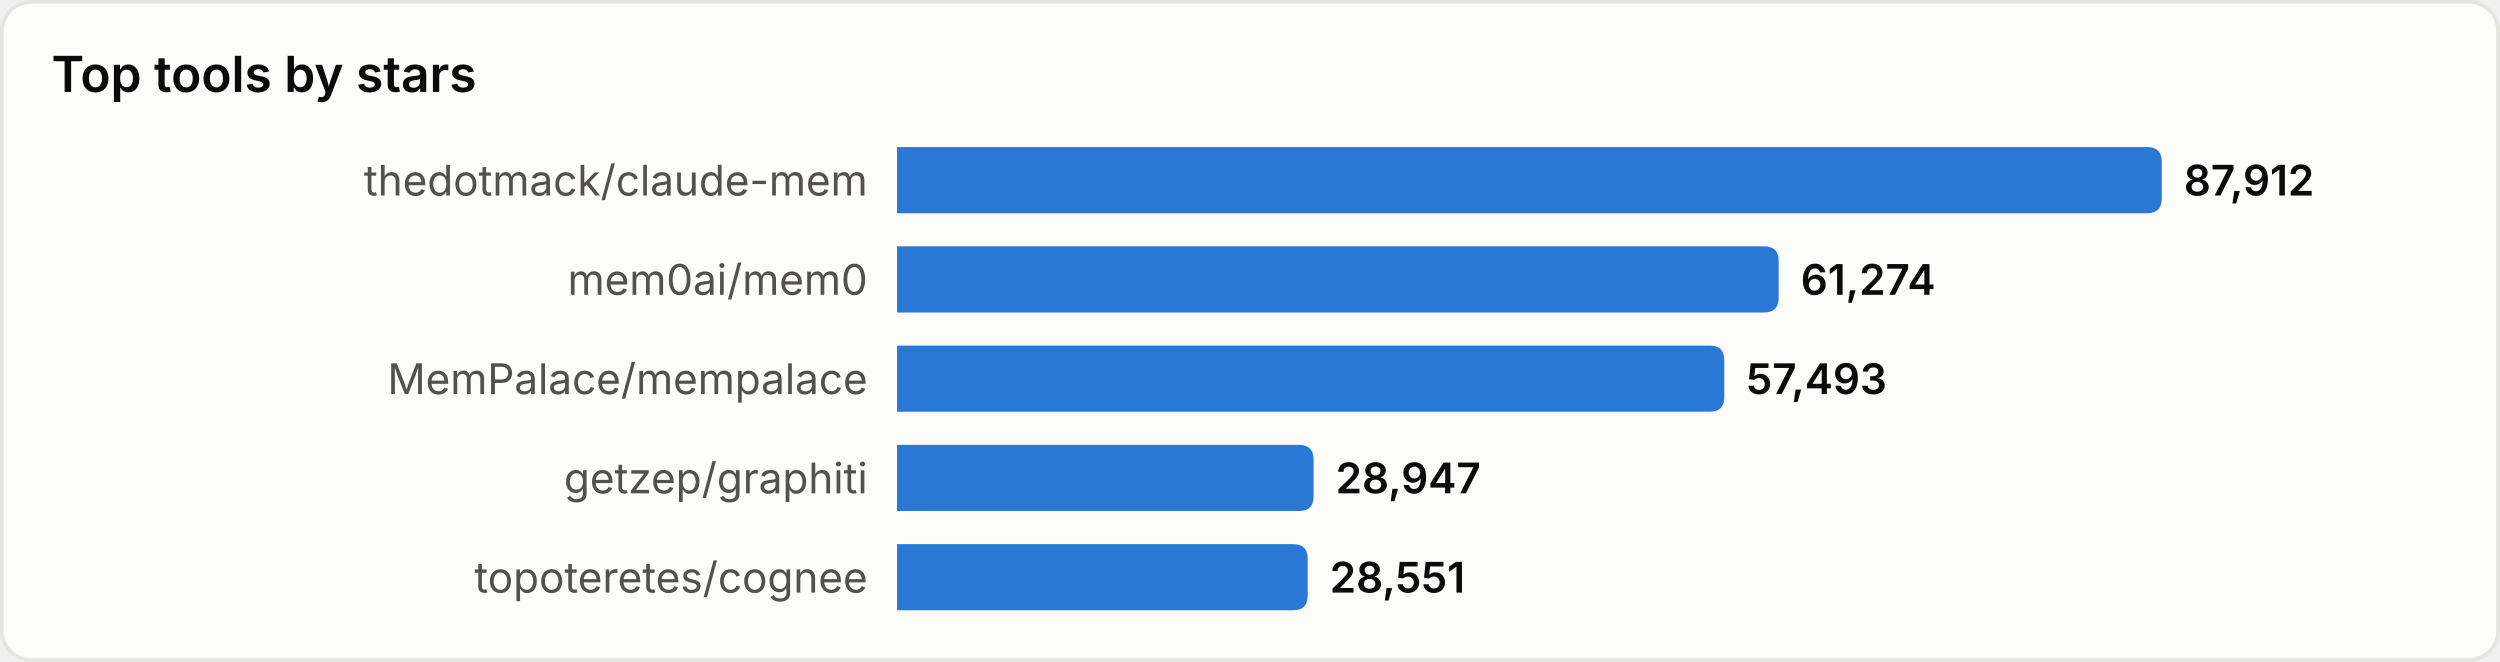
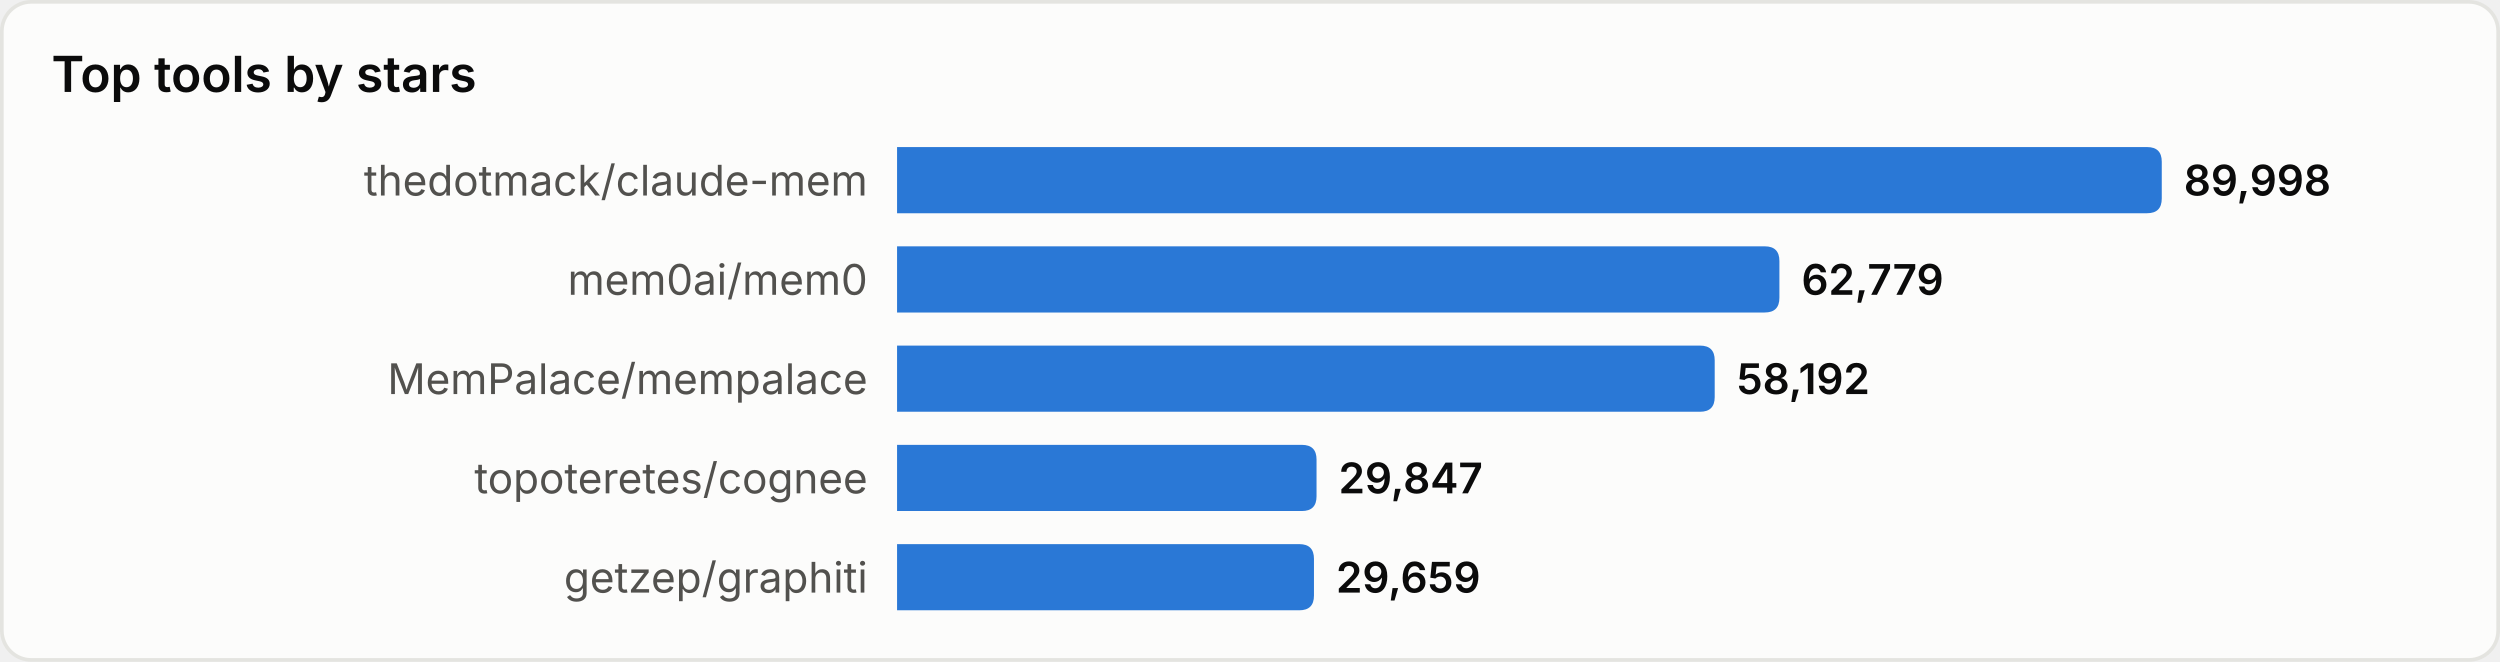
<svg xmlns="http://www.w3.org/2000/svg" width="680" height="180" viewBox="0 0 680 180" role="img" aria-label="Top tools by stars">
  <style>
text{font-family:system-ui,-apple-system,'Segoe UI',sans-serif}
.srf{fill:#fcfcfb;stroke:#e4e4e0}.ttl{fill:#0b0b0b;font-size:13.5px;font-weight:600}
.lbl{fill:#52514e;font-size:11.5px}.val{fill:#0b0b0b;font-size:11.5px;font-weight:600}
.bar{fill:#2a78d6}
@media(prefers-color-scheme:dark){
.srf{fill:#1a1a19;stroke:#33332f}.ttl{fill:#ffffff}
.lbl{fill:#c3c2b7}.val{fill:#ffffff}.bar{fill:#3987e5}
}
</style>
  <rect x="0.5" y="0.5" width="679" height="179" rx="8" class="srf" />
  <text x="14" y="25" class="ttl">Top tools by stars</text>
  <text x="236" y="49.0" class="lbl" text-anchor="end" dominant-baseline="central">thedotmack/claude-mem</text>
  <path d="M244,40 h340.0 q4,0 4,4 v10 q0,4 -4,4 h-340.0 z" class="bar" />
-   <text x="594.0" y="49.0" class="val" dominant-baseline="central">87,912</text>
+   <text x="594.0" y="49.0" class="val" dominant-baseline="central">89,998</text>
  <text x="236" y="76.0" class="lbl" text-anchor="end" dominant-baseline="central">mem0ai/mem0</text>
-   <path d="M244,67 h235.8 q4,0 4,4 v10 q0,4 -4,4 h-235.8 z" class="bar" />
-   <text x="489.8" y="76.0" class="val" dominant-baseline="central">61,274</text>
+   <path d="M244,67 h236.0 q4,0 4,4 v10 q0,4 -4,4 h-236.0 z" class="bar" />
+   <text x="490.0" y="76.0" class="val" dominant-baseline="central">62,779</text>
  <text x="236" y="103.0" class="lbl" text-anchor="end" dominant-baseline="central">MemPalace/mempalace</text>
-   <path d="M244,94 h221.0 q4,0 4,4 v10 q0,4 -4,4 h-221.0 z" class="bar" />
-   <text x="475.0" y="103.0" class="val" dominant-baseline="central">57,493</text>
-   <text x="236" y="130.0" class="lbl" text-anchor="end" dominant-baseline="central">getzep/graphiti</text>
-   <path d="M244,121 h109.3 q4,0 4,4 v10 q0,4 -4,4 h-109.3 z" class="bar" />
-   <text x="363.3" y="130.0" class="val" dominant-baseline="central">28,947</text>
-   <text x="236" y="157.0" class="lbl" text-anchor="end" dominant-baseline="central">topoteretes/cognee</text>
-   <path d="M244,148 h107.7 q4,0 4,4 v10 q0,4 -4,4 h-107.7 z" class="bar" />
-   <text x="361.7" y="157.0" class="val" dominant-baseline="central">28,551</text>
+   <path d="M244,94 h218.4 q4,0 4,4 v10 q0,4 -4,4 h-218.4 z" class="bar" />
+   <text x="472.4" y="103.0" class="val" dominant-baseline="central">58,192</text>
+   <text x="236" y="130.0" class="lbl" text-anchor="end" dominant-baseline="central">topoteretes/cognee</text>
+   <path d="M244,121 h110.1 q4,0 4,4 v10 q0,4 -4,4 h-110.1 z" class="bar" />
+   <text x="364.1" y="130.0" class="val" dominant-baseline="central">29,847</text>
+   <text x="236" y="157.0" class="lbl" text-anchor="end" dominant-baseline="central">getzep/graphiti</text>
+   <path d="M244,148 h109.4 q4,0 4,4 v10 q0,4 -4,4 h-109.4 z" class="bar" />
+   <text x="363.4" y="157.0" class="val" dominant-baseline="central">29,659</text>
</svg>
